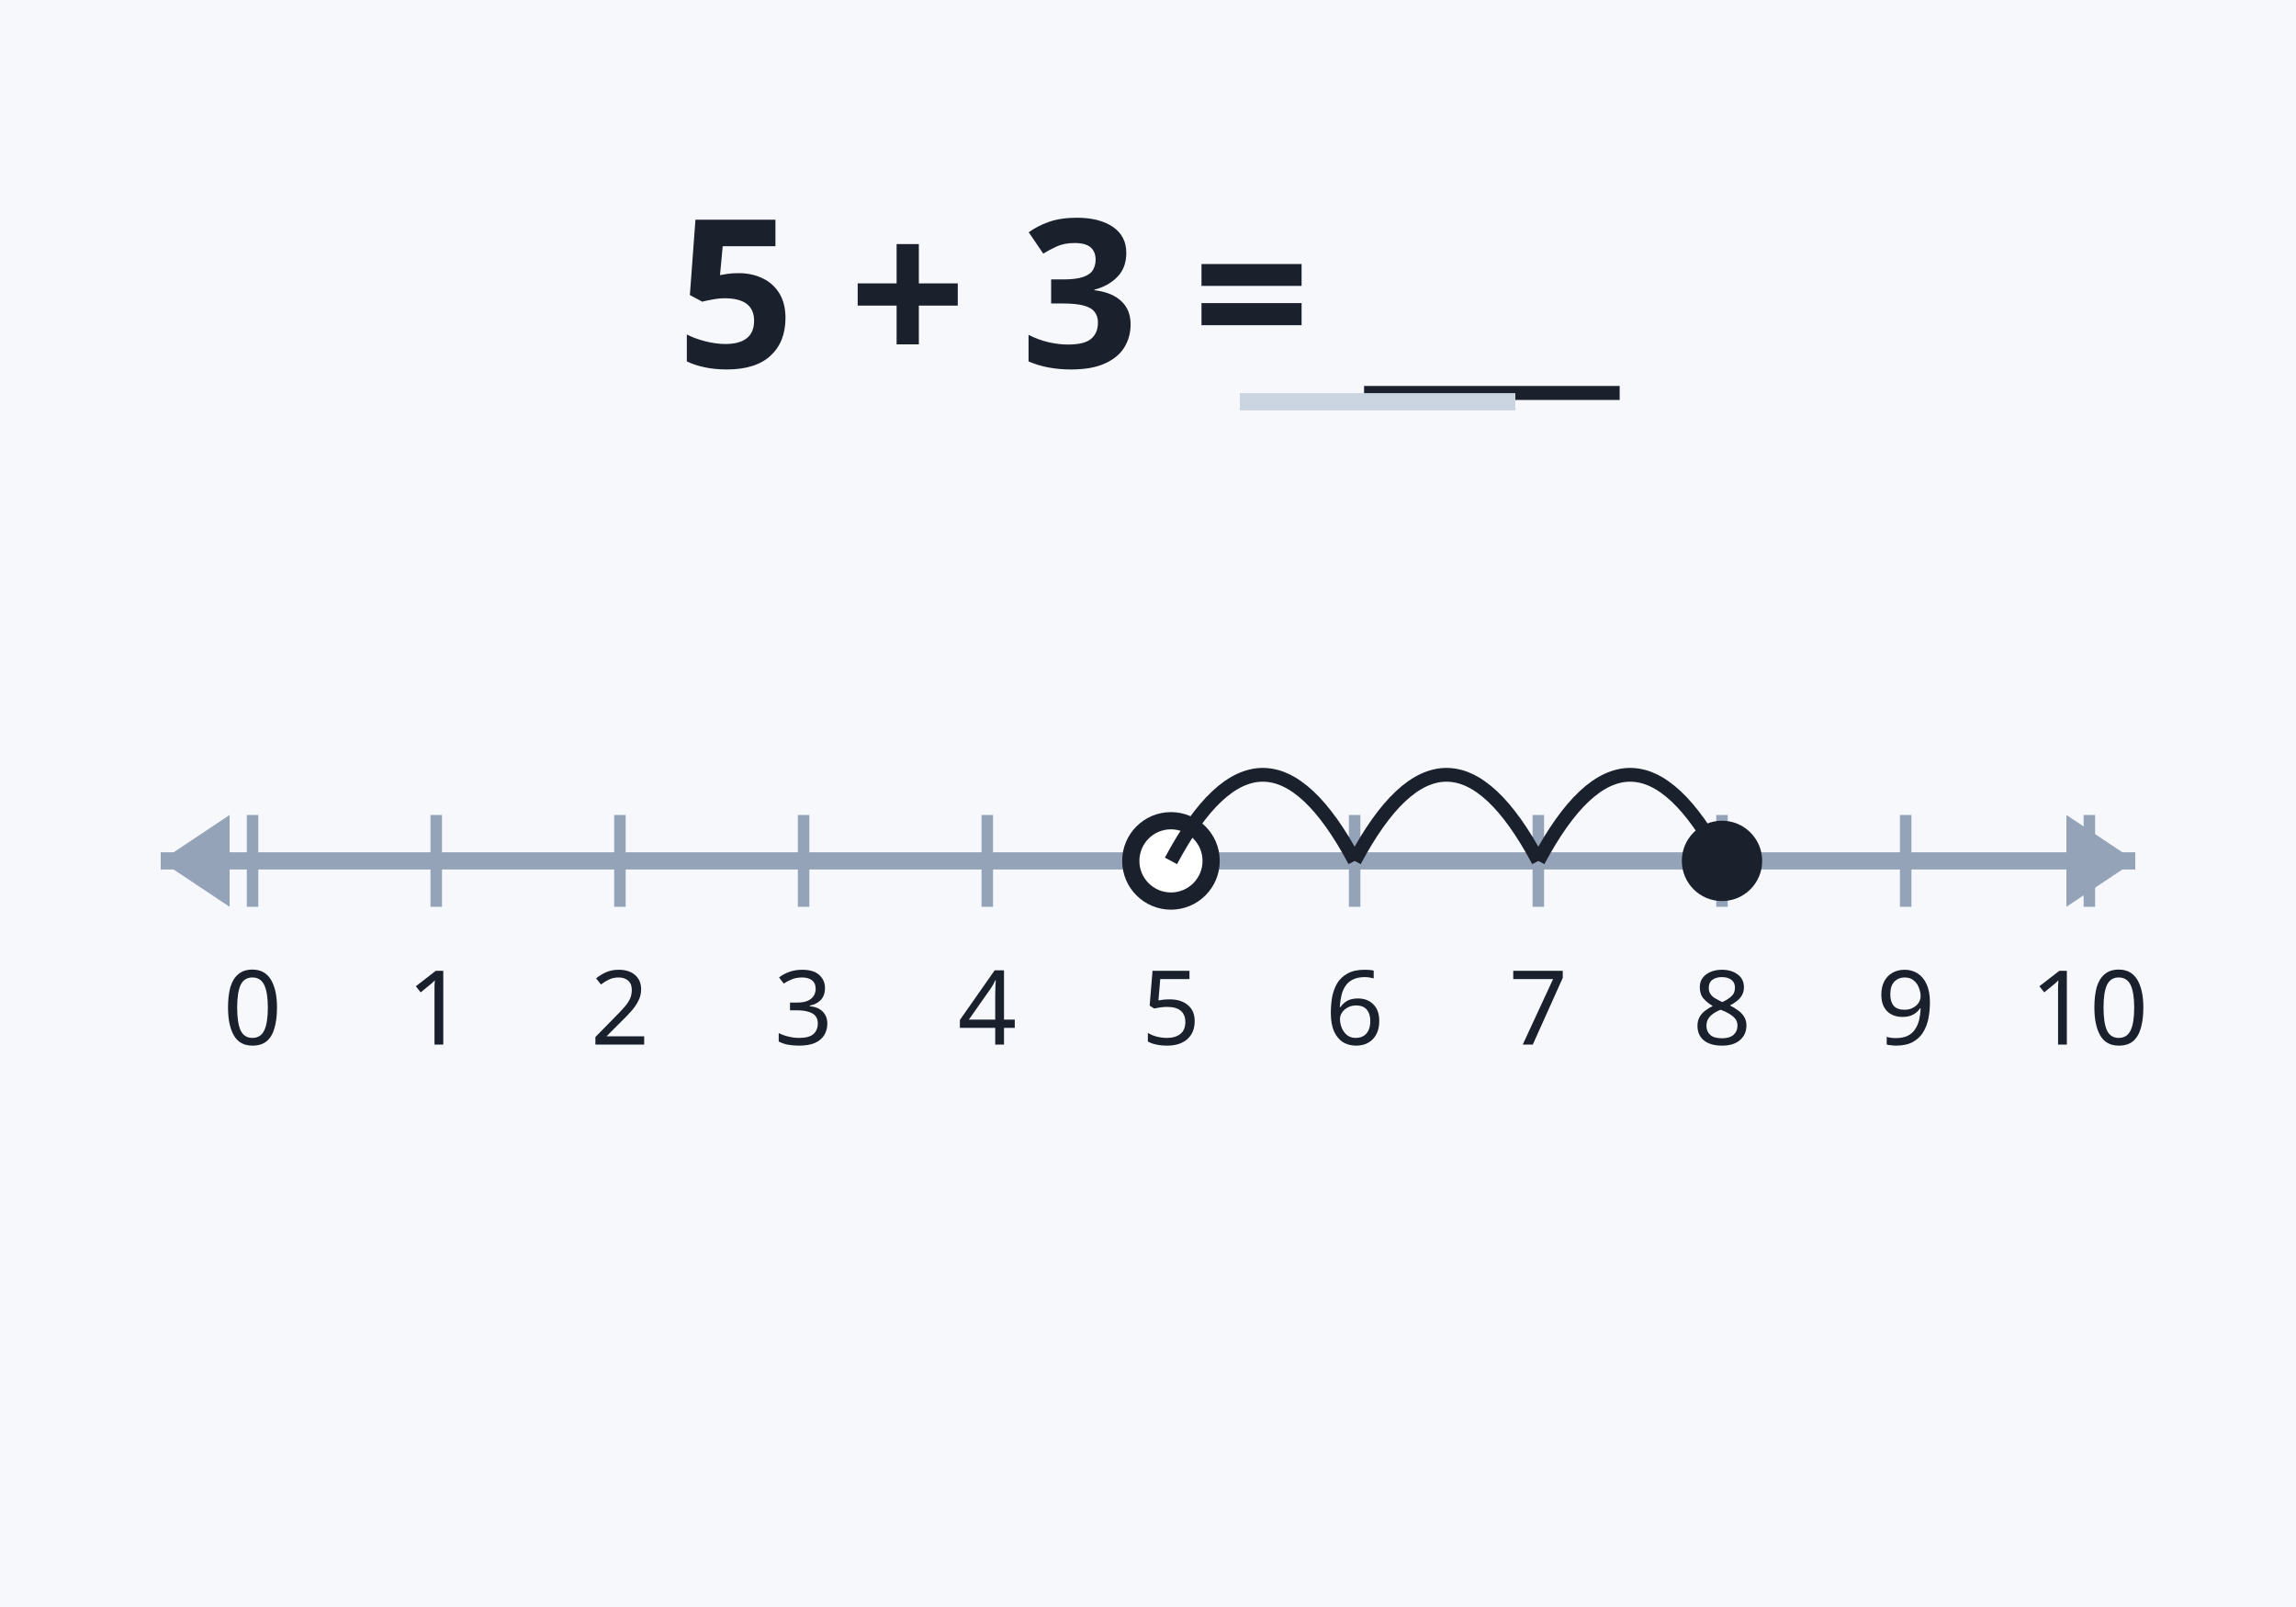
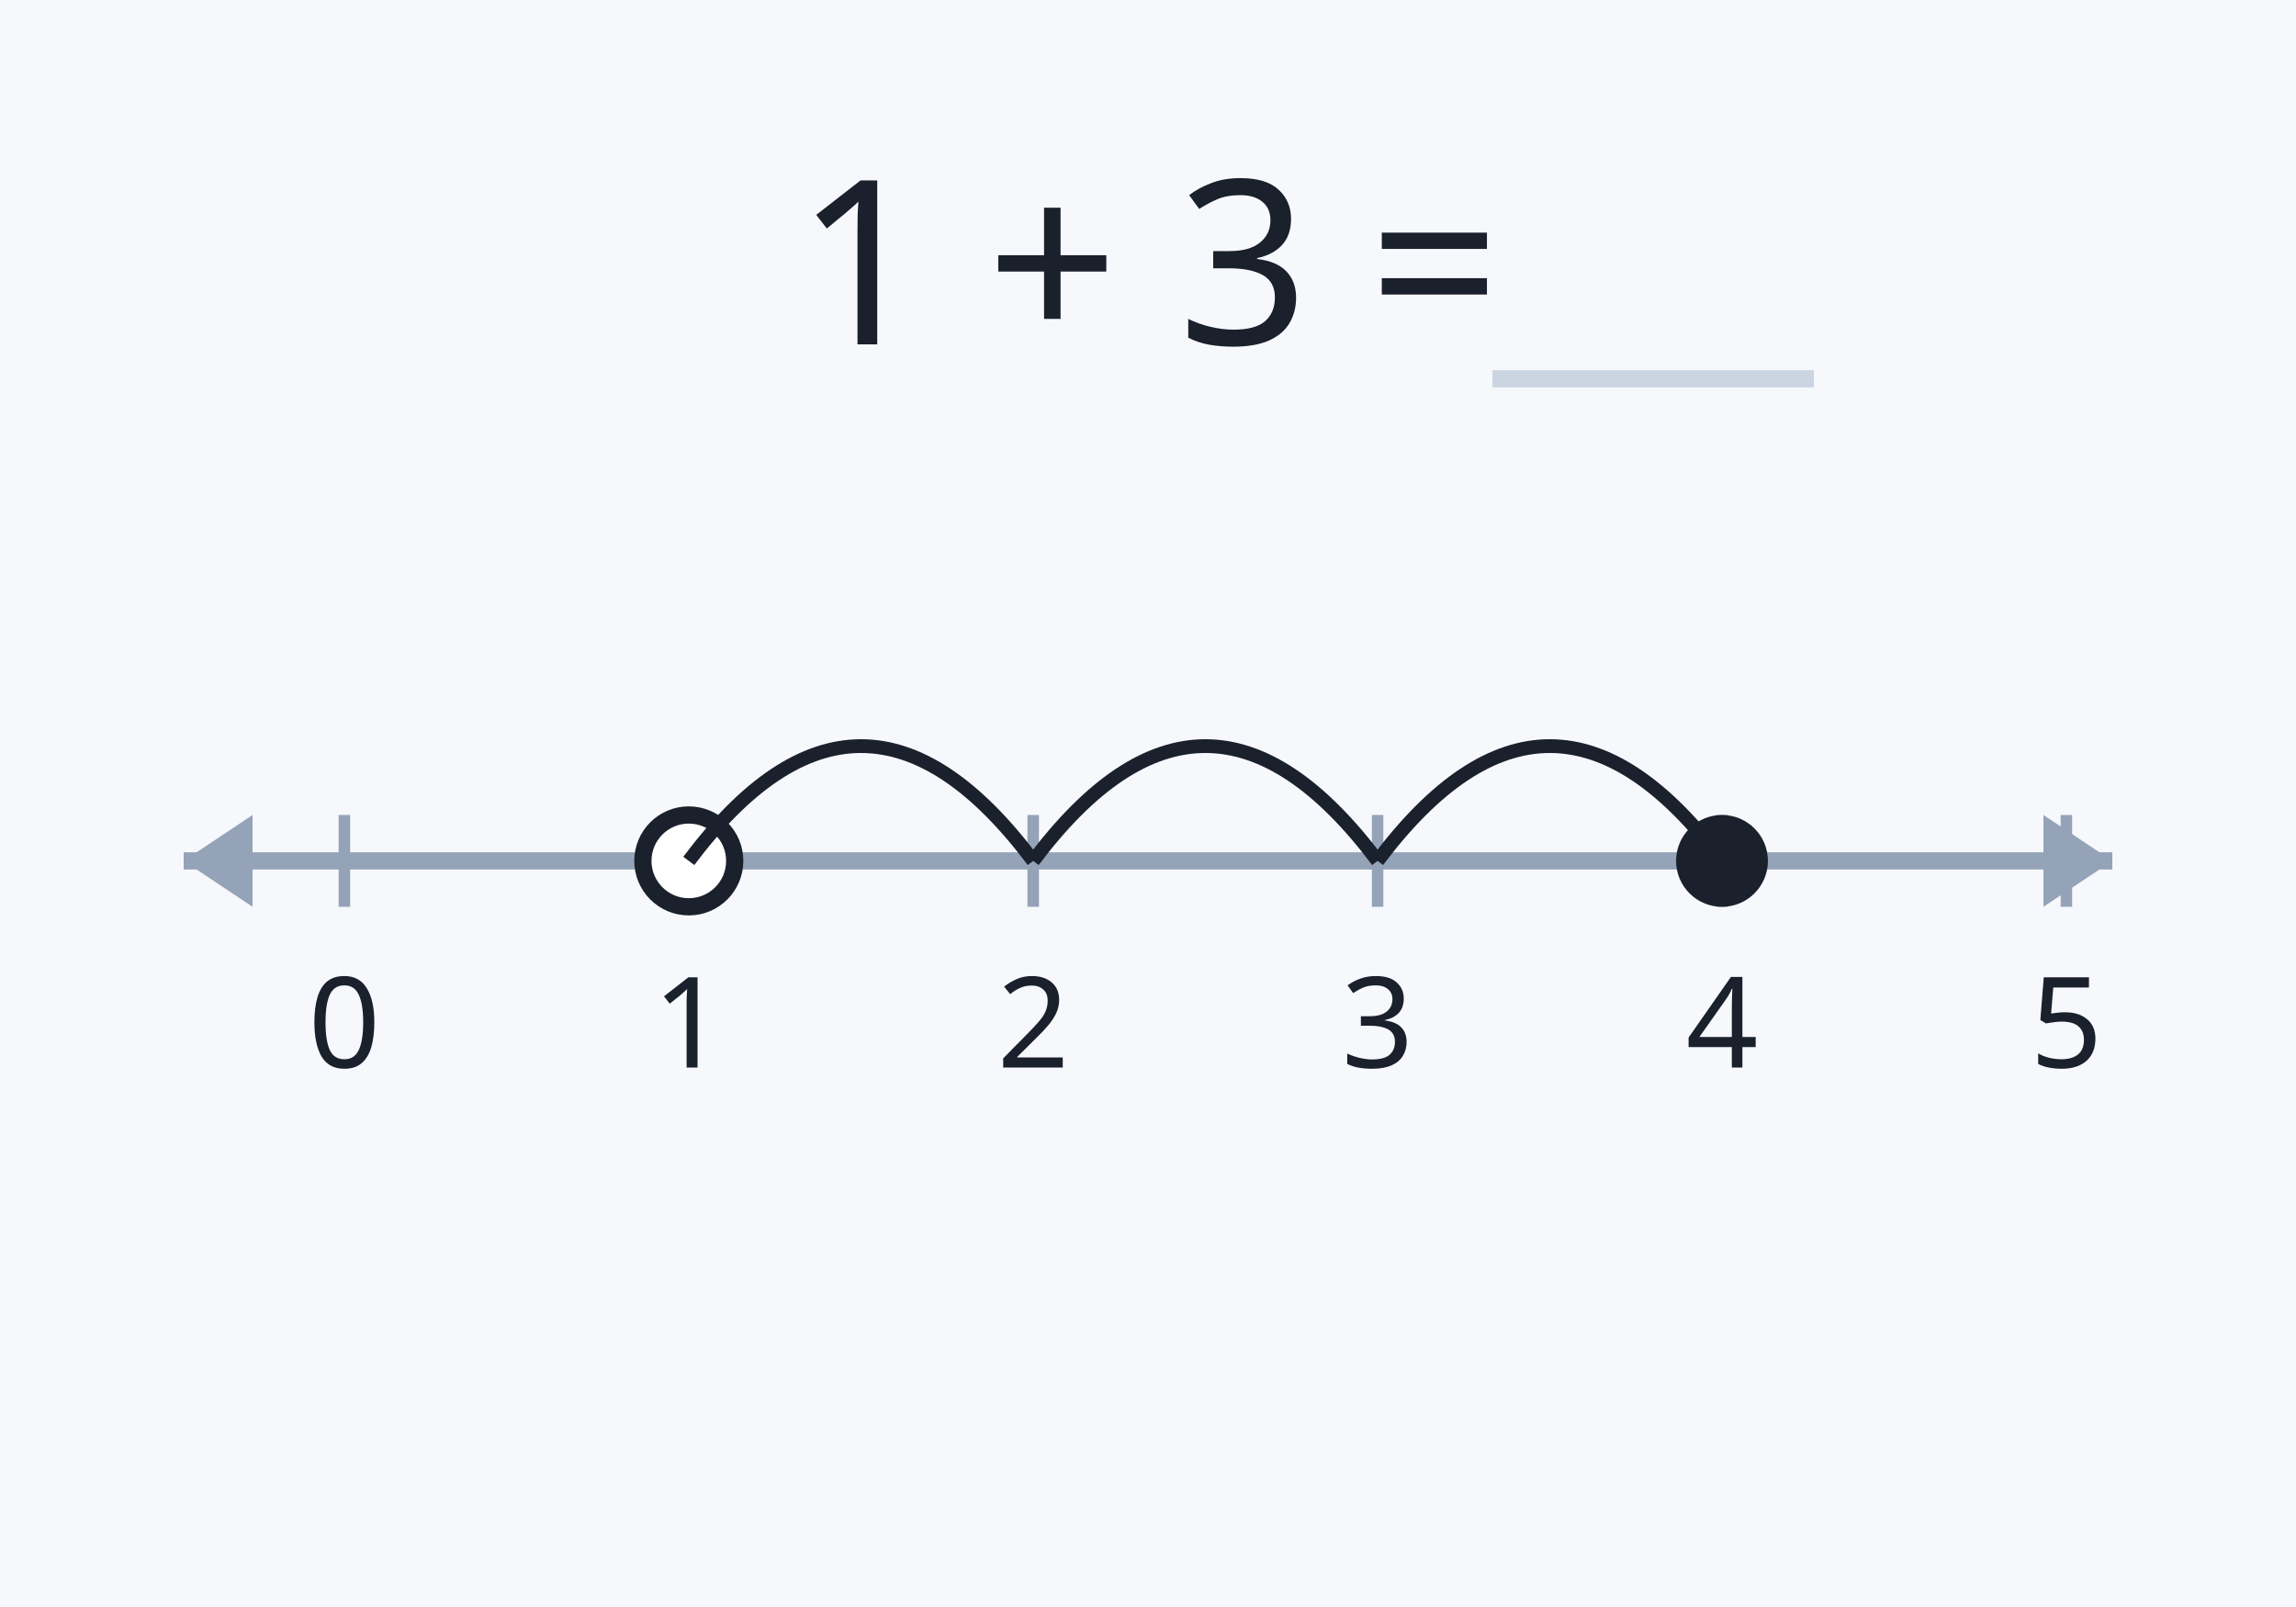
<svg xmlns="http://www.w3.org/2000/svg" viewBox="0 0 200 140">
  <rect width="200" height="140" fill="#f7f8fc" />
-   <text x="100" y="32" text-anchor="middle" font-size="18" font-weight="700" fill="#1a202c" font-family="'Google Sans Flex', sans-serif">5 + 3 = <tspan fill="#1a202c">___</tspan>
-   </text>
-   <line x1="108" y1="35" x2="132" y2="35" stroke="#cbd5e1" stroke-width="1.5" />
-   <line x1="14" y1="75" x2="186" y2="75" stroke="#94a3b8" stroke-width="1.5" />
-   <polygon points="14,75 20,71 20,79" fill="#94a3b8" />
-   <polygon points="186,75 180,71 180,79" fill="#94a3b8" />
-   <line x1="22" y1="71" x2="22" y2="79" stroke="#94a3b8" stroke-width="1" />
-   <text x="22" y="91" text-anchor="middle" font-size="9" font-weight="500" fill="#1a202c" font-family="Fredoka, sans-serif">0</text>
-   <line x1="38" y1="71" x2="38" y2="79" stroke="#94a3b8" stroke-width="1" />
-   <text x="38" y="91" text-anchor="middle" font-size="9" font-weight="500" fill="#1a202c" font-family="Fredoka, sans-serif">1</text>
-   <line x1="54" y1="71" x2="54" y2="79" stroke="#94a3b8" stroke-width="1" />
-   <text x="54" y="91" text-anchor="middle" font-size="9" font-weight="500" fill="#1a202c" font-family="Fredoka, sans-serif">2</text>
-   <line x1="70" y1="71" x2="70" y2="79" stroke="#94a3b8" stroke-width="1" />
-   <text x="70" y="91" text-anchor="middle" font-size="9" font-weight="500" fill="#1a202c" font-family="Fredoka, sans-serif">3</text>
-   <line x1="86" y1="71" x2="86" y2="79" stroke="#94a3b8" stroke-width="1" />
-   <text x="86" y="91" text-anchor="middle" font-size="9" font-weight="500" fill="#1a202c" font-family="Fredoka, sans-serif">4</text>
-   <line x1="102" y1="71" x2="102" y2="79" stroke="#94a3b8" stroke-width="1" />
-   <text x="102" y="91" text-anchor="middle" font-size="9" font-weight="500" fill="#1a202c" font-family="Fredoka, sans-serif">5</text>
-   <line x1="118" y1="71" x2="118" y2="79" stroke="#94a3b8" stroke-width="1" />
-   <text x="118" y="91" text-anchor="middle" font-size="9" font-weight="500" fill="#1a202c" font-family="Fredoka, sans-serif">6</text>
-   <line x1="134" y1="71" x2="134" y2="79" stroke="#94a3b8" stroke-width="1" />
-   <text x="134" y="91" text-anchor="middle" font-size="9" font-weight="500" fill="#1a202c" font-family="Fredoka, sans-serif">7</text>
+   <text x="100" y="30" text-anchor="middle" font-size="20" font-weight="500" fill="#1a202c" font-family="'Google Sans Flex', sans-serif">1 + 3 =</text>
+   <line x1="130" y1="33" x2="158" y2="33" stroke="#cbd5e1" stroke-width="1.5" />
+   <line x1="16" y1="75" x2="184" y2="75" stroke="#94a3b8" stroke-width="1.5" />
+   <polygon points="16,75 22,71 22,79" fill="#94a3b8" />
+   <polygon points="184,75 178,71 178,79" fill="#94a3b8" />
+   <line x1="30" y1="71" x2="30" y2="79" stroke="#94a3b8" stroke-width="1" />
+   <text x="30" y="93" text-anchor="middle" font-size="11" font-weight="500" fill="#1a202c" font-family="Fredoka, sans-serif">0</text>
+   <line x1="60" y1="71" x2="60" y2="79" stroke="#94a3b8" stroke-width="1" />
+   <text x="60" y="93" text-anchor="middle" font-size="11" font-weight="500" fill="#1a202c" font-family="Fredoka, sans-serif">1</text>
+   <line x1="90" y1="71" x2="90" y2="79" stroke="#94a3b8" stroke-width="1" />
+   <text x="90" y="93" text-anchor="middle" font-size="11" font-weight="500" fill="#1a202c" font-family="Fredoka, sans-serif">2</text>
+   <line x1="120" y1="71" x2="120" y2="79" stroke="#94a3b8" stroke-width="1" />
+   <text x="120" y="93" text-anchor="middle" font-size="11" font-weight="500" fill="#1a202c" font-family="Fredoka, sans-serif">3</text>
  <line x1="150" y1="71" x2="150" y2="79" stroke="#94a3b8" stroke-width="1" />
-   <text x="150" y="91" text-anchor="middle" font-size="9" font-weight="500" fill="#1a202c" font-family="Fredoka, sans-serif">8</text>
-   <line x1="166" y1="71" x2="166" y2="79" stroke="#94a3b8" stroke-width="1" />
-   <text x="166" y="91" text-anchor="middle" font-size="9" font-weight="500" fill="#1a202c" font-family="Fredoka, sans-serif">9</text>
-   <line x1="182" y1="71" x2="182" y2="79" stroke="#94a3b8" stroke-width="1" />
-   <text x="182" y="91" text-anchor="middle" font-size="9" font-weight="500" fill="#1a202c" font-family="Fredoka, sans-serif">10</text>
-   <circle cx="102" cy="75" r="3.5" fill="#fff" stroke="#1a202c" stroke-width="1.5" />
-   <path d="M102,75 Q110,60 118,75" fill="none" stroke="#1a202c" stroke-width="1.2" />
-   <path d="M118,75 Q126,60 134,75" fill="none" stroke="#1a202c" stroke-width="1.2" />
-   <path d="M134,75 Q142,60 150,75" fill="none" stroke="#1a202c" stroke-width="1.2" />
-   <circle cx="150" cy="75" r="3.5" fill="#1a202c" />
+   <text x="150" y="93" text-anchor="middle" font-size="11" font-weight="500" fill="#1a202c" font-family="Fredoka, sans-serif">4</text>
+   <line x1="180" y1="71" x2="180" y2="79" stroke="#94a3b8" stroke-width="1" />
+   <text x="180" y="93" text-anchor="middle" font-size="11" font-weight="500" fill="#1a202c" font-family="Fredoka, sans-serif">5</text>
+   <circle cx="60" cy="75" r="4" fill="#fff" stroke="#1a202c" stroke-width="1.5" />
+   <path d="M60,75 Q75,55 90,75" fill="none" stroke="#1a202c" stroke-width="1.2" />
+   <path d="M90,75 Q105,55 120,75" fill="none" stroke="#1a202c" stroke-width="1.2" />
+   <path d="M120,75 Q135,55 150,75" fill="none" stroke="#1a202c" stroke-width="1.2" />
+   <circle cx="150" cy="75" r="4" fill="#1a202c" />
</svg>
